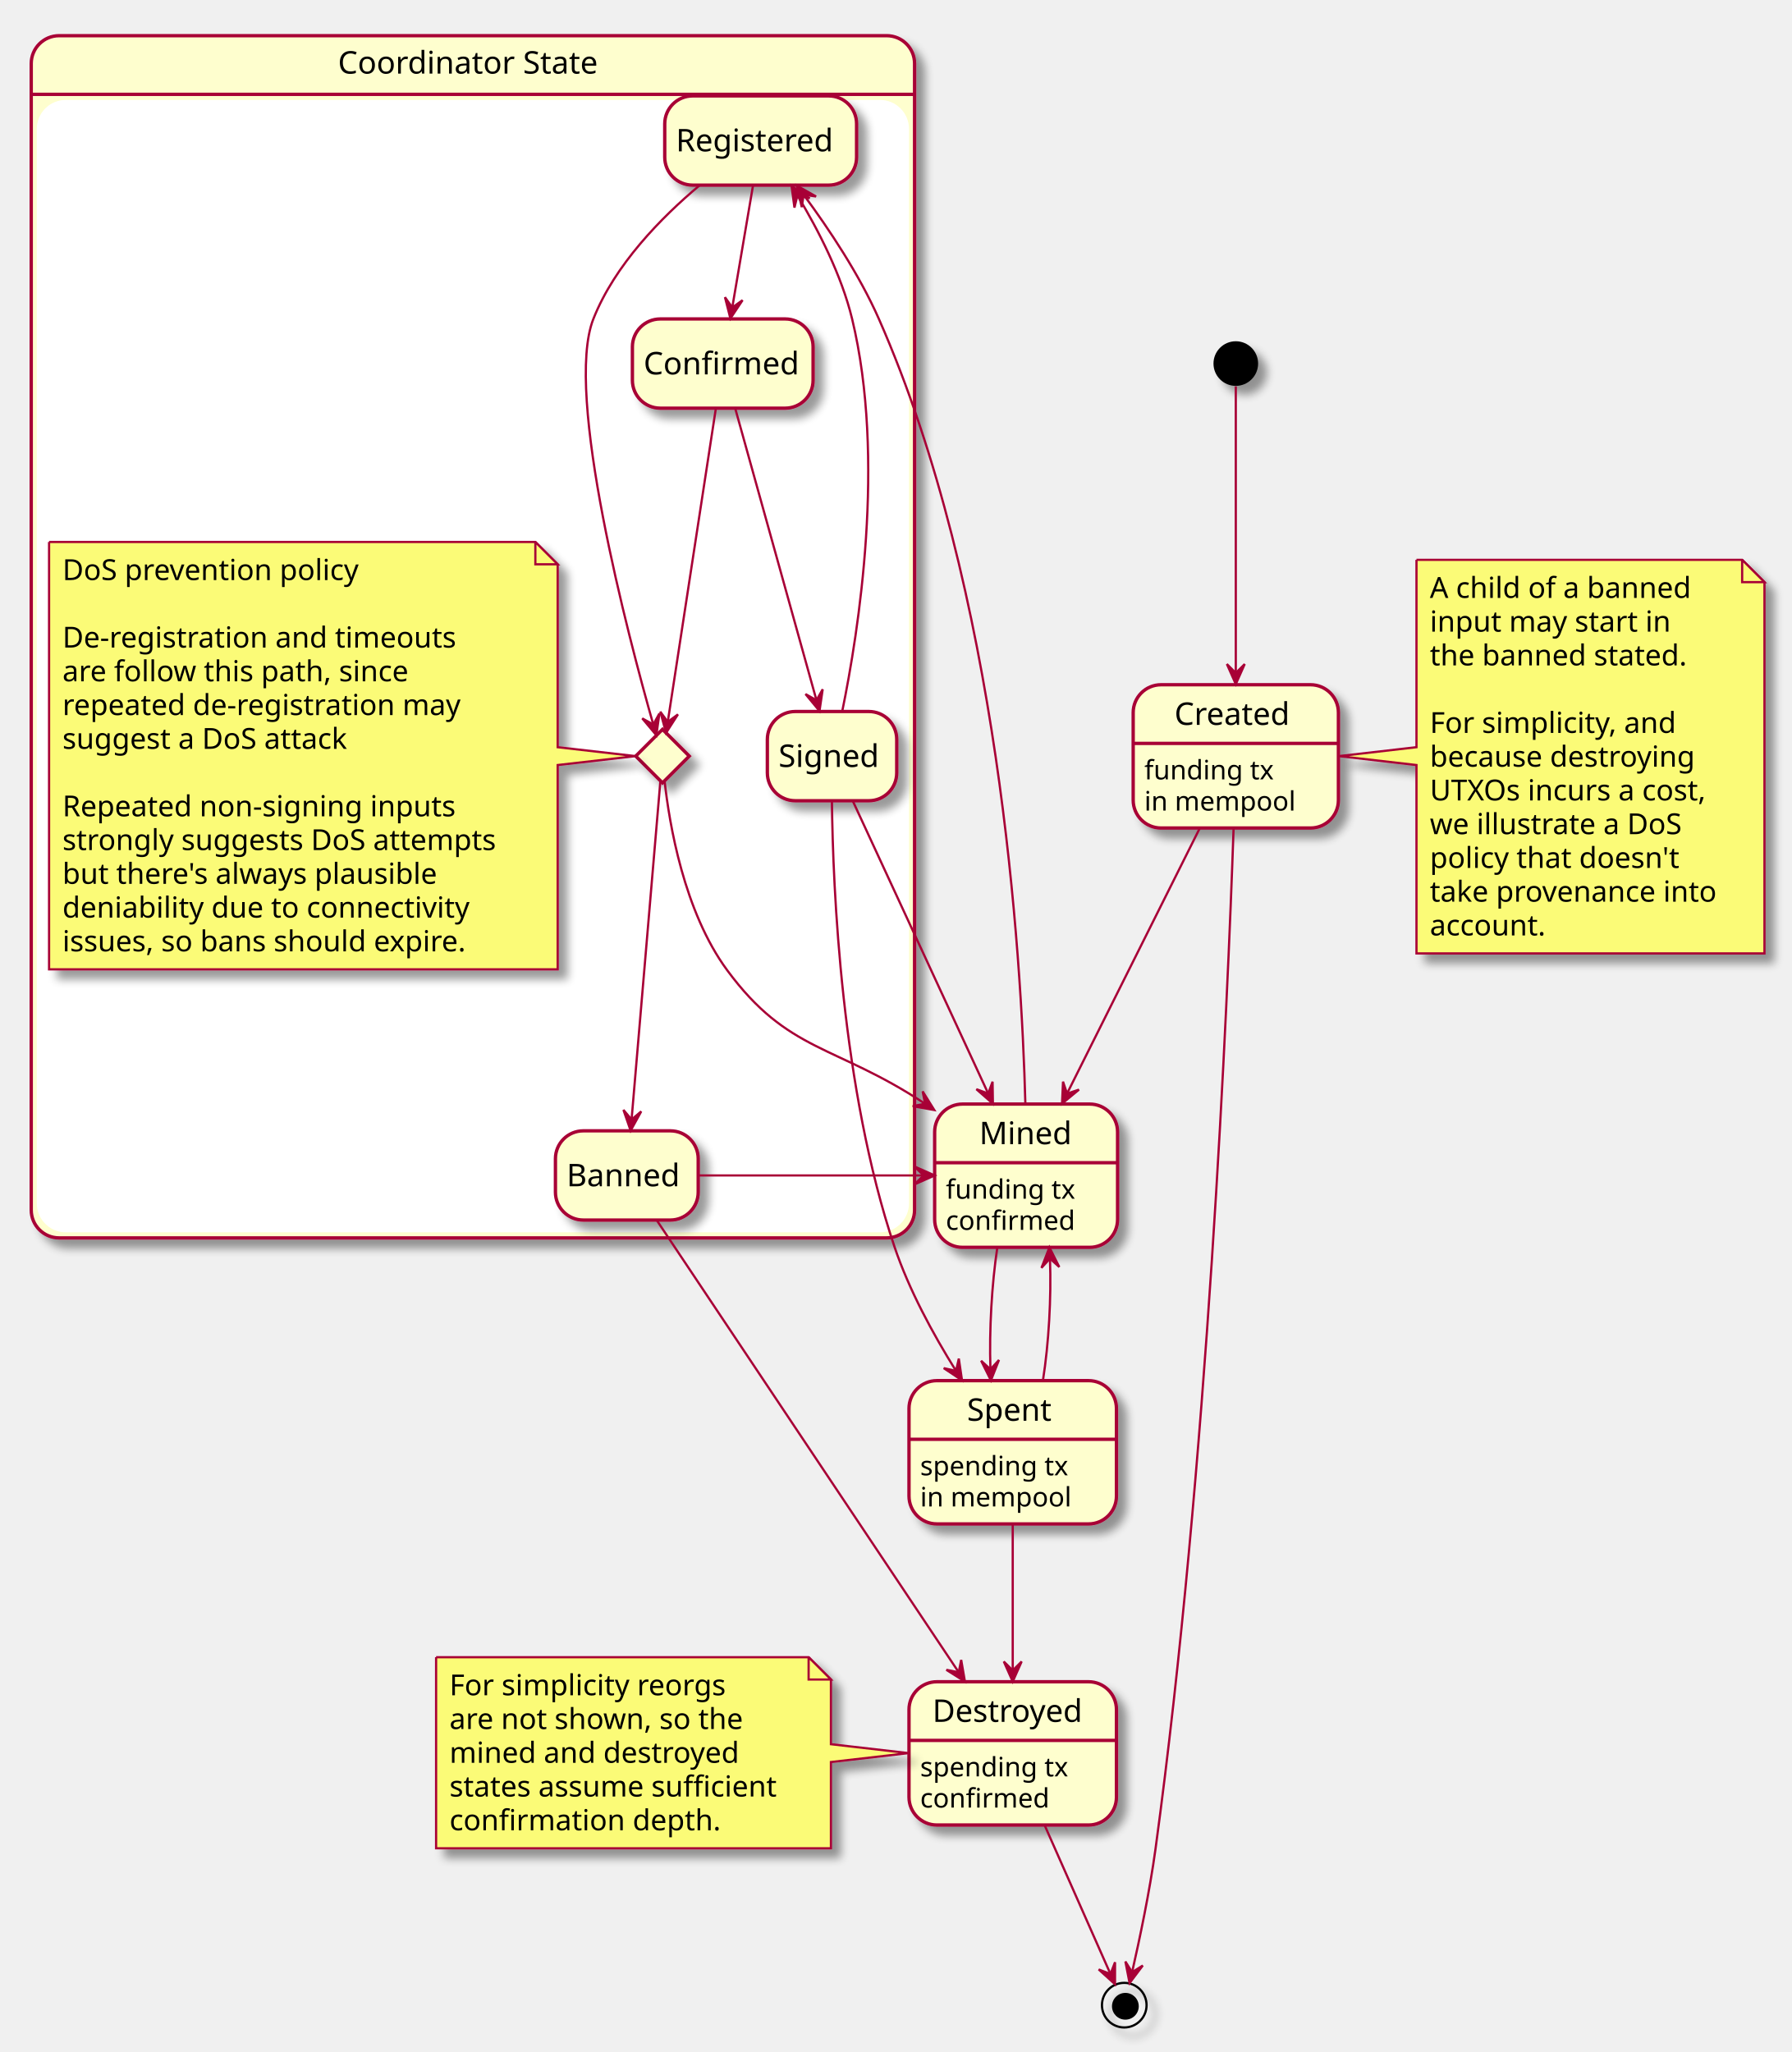
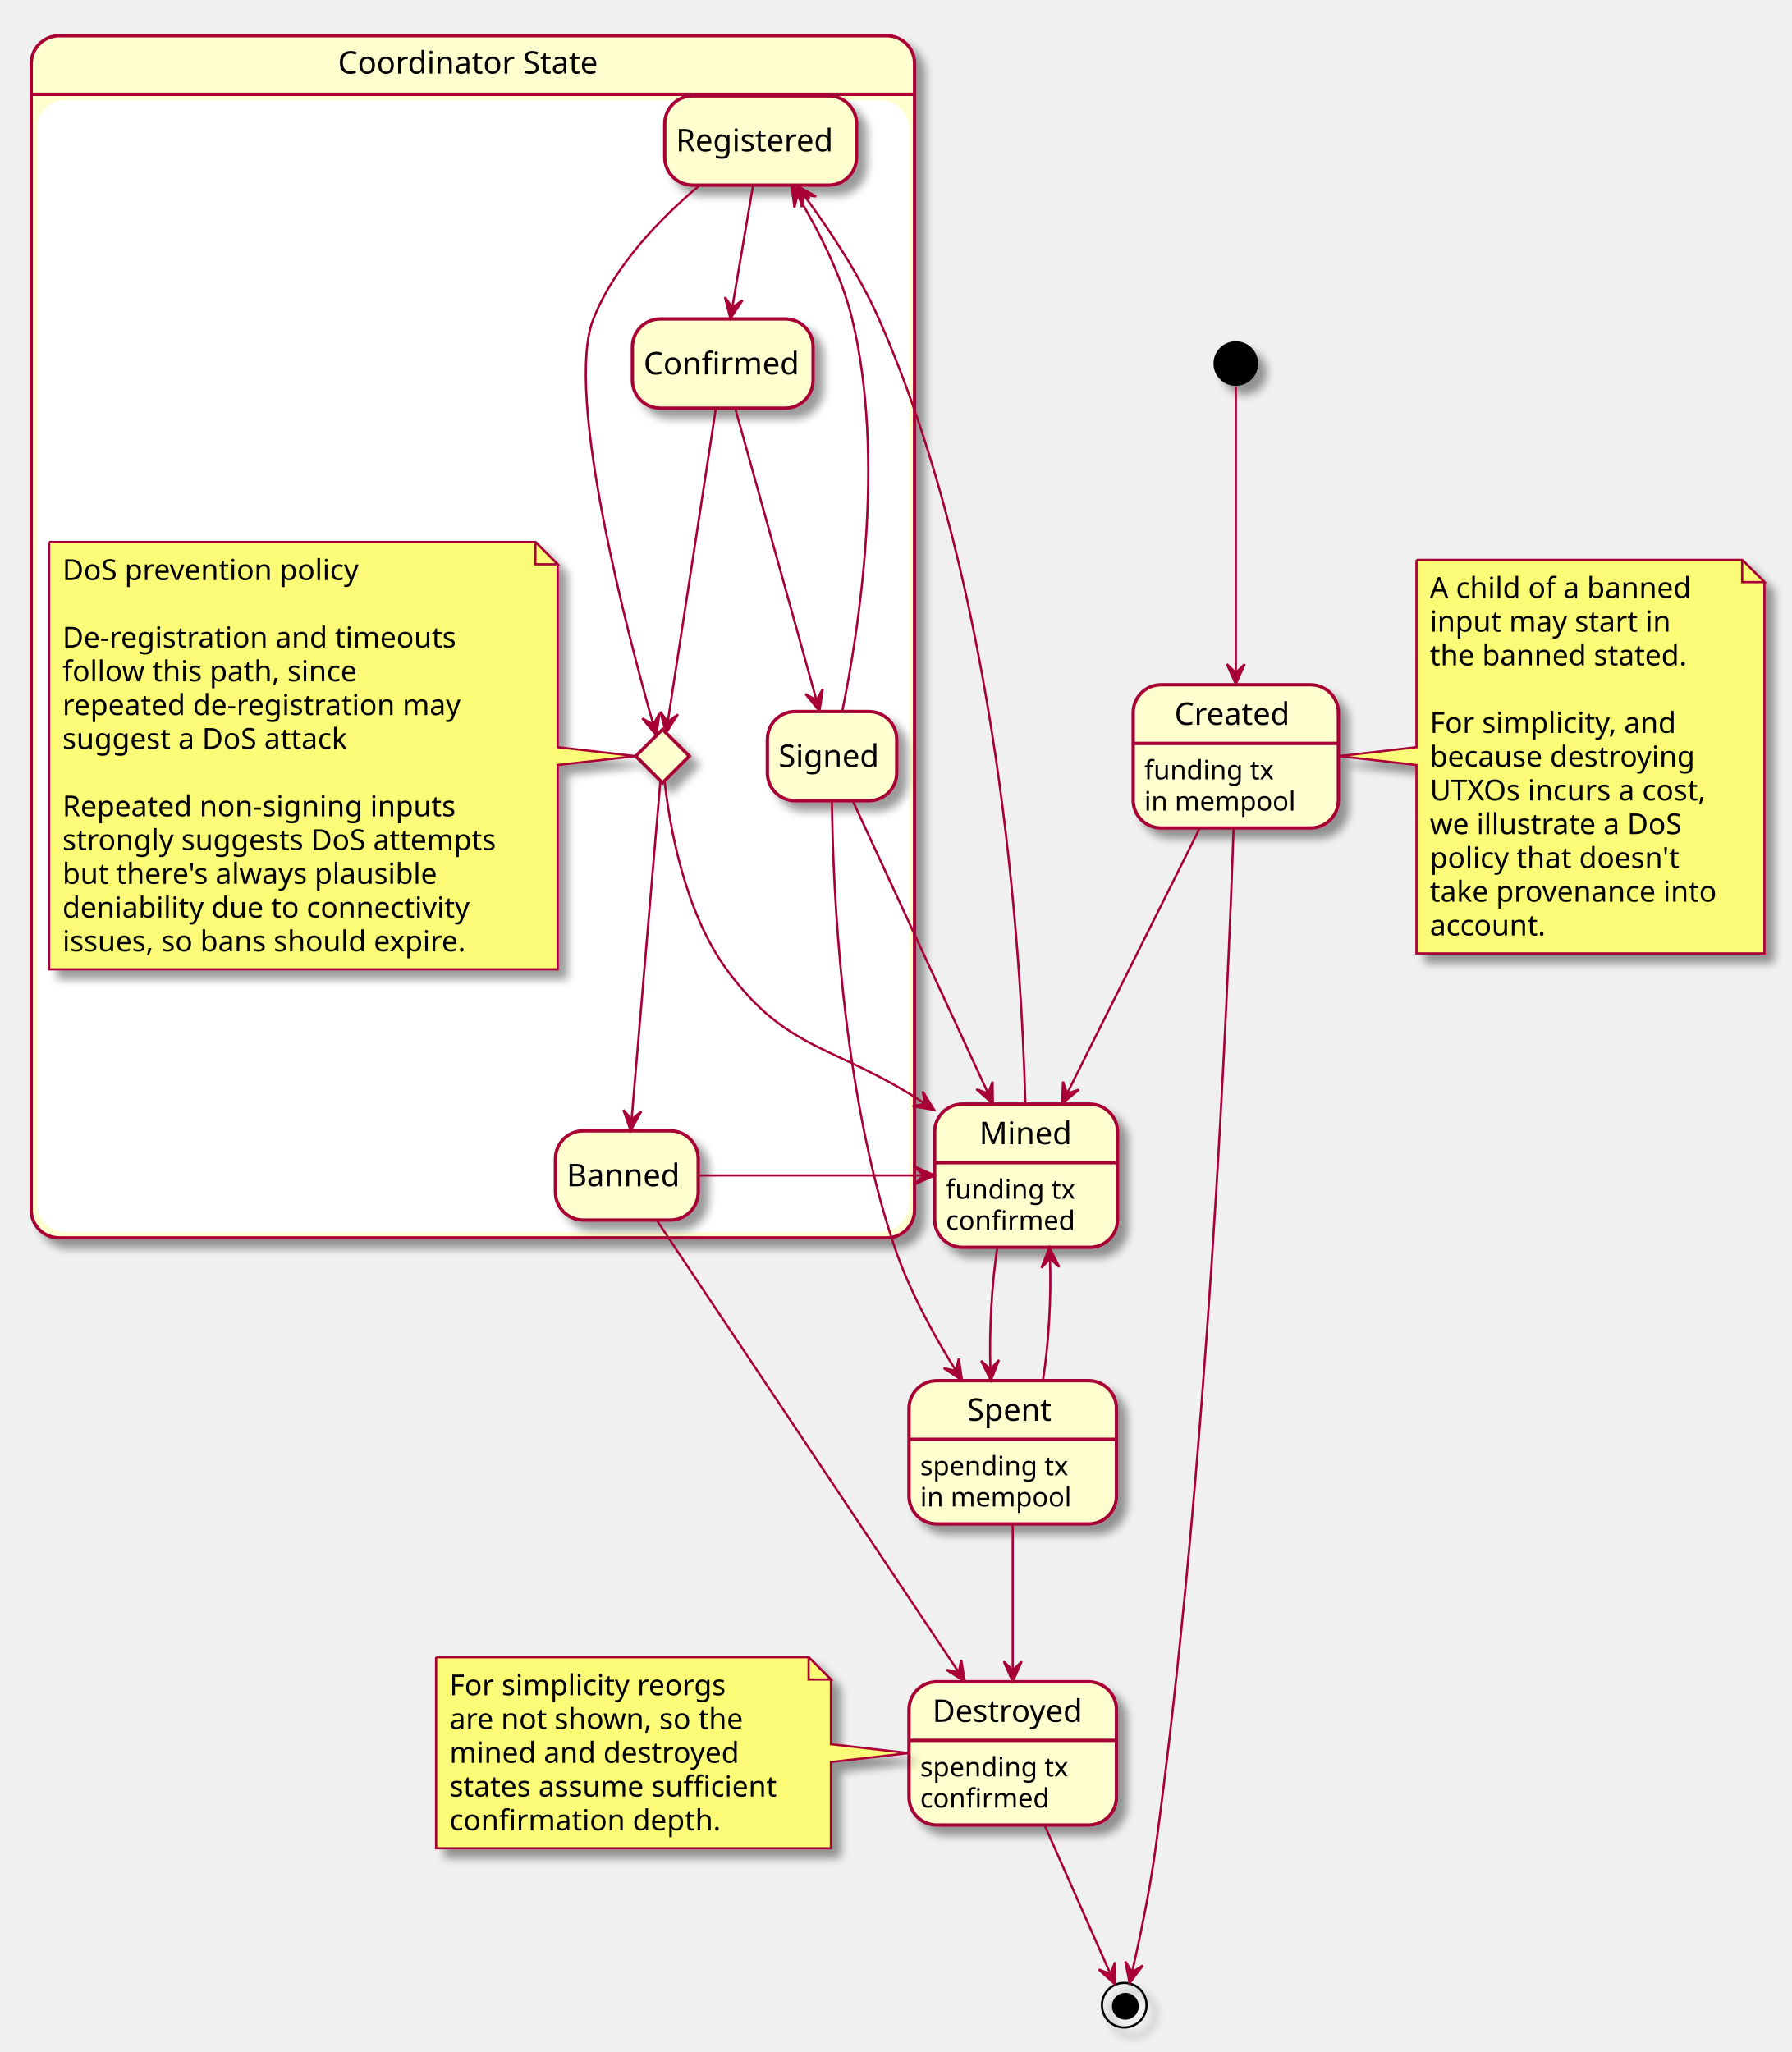
<svg xmlns="http://www.w3.org/2000/svg" contentScriptType="application/ecmascript" contentStyleType="text/css" height="920px" preserveAspectRatio="none" style="width:803px;height:920px;" version="1.1" viewBox="0 0 803 920" width="803px" zoomAndPan="magnify">
  <defs>
-     <filter height="300%" id="f1pp5778hdlaej" width="300%" x="-1" y="-1">
+     <filter height="300%" id="f17zqho4or7e3j" width="300%" x="-1" y="-1">
      <feGaussianBlur result="blurOut" stdDeviation="2.0" />
      <feColorMatrix in="blurOut" result="blurOut2" type="matrix" values="0 0 0 0 0 0 0 0 0 0 0 0 0 0 0 0 0 0 .4 0" />
      <feOffset dx="4.0" dy="4.0" in="blurOut2" result="blurOut3" />
      <feBlend in="SourceGraphic" in2="blurOut3" mode="normal" />
    </filter>
  </defs>
  <g>
-     <rect fill="#FEFECE" filter="url(#f1pp5778hdlaej)" height="539" rx="12.5" ry="12.5" style="stroke: #A80036; stroke-width: 1.5;" width="396" x="14" y="16" />
+     <rect fill="#FEFECE" filter="url(#f17zqho4or7e3j)" height="539" rx="12.5" ry="12.5" style="stroke: #A80036; stroke-width: 1.5;" width="396" x="14" y="16" />
    <rect fill="#FFFFFF" height="506.703" rx="12.5" ry="12.5" style="stroke: #FFFFFF; stroke-width: 1.0;" width="390" x="17" y="45.297" />
    <line style="stroke: #A80036; stroke-width: 1.5;" x1="14" x2="410" y1="42.297" y2="42.297" />
    <text fill="#000000" font-family="sans-serif" font-size="14" lengthAdjust="spacingAndGlyphs" textLength="121" x="151.5" y="32.995">Coordinator State</text>
-     <rect fill="#FEFECE" filter="url(#f1pp5778hdlaej)" height="40" rx="12.5" ry="12.5" style="stroke: #A80036; stroke-width: 1.5;" width="86" x="298" y="43" />
+     <rect fill="#FEFECE" filter="url(#f17zqho4or7e3j)" height="40" rx="12.5" ry="12.5" style="stroke: #A80036; stroke-width: 1.5;" width="86" x="298" y="43" />
    <text fill="#000000" font-family="sans-serif" font-size="14" lengthAdjust="spacingAndGlyphs" textLength="76" x="303" y="67.847">Registered</text>
-     <rect fill="#FEFECE" filter="url(#f1pp5778hdlaej)" height="40" rx="12.5" ry="12.5" style="stroke: #A80036; stroke-width: 1.5;" width="81" x="283.5" y="143" />
+     <rect fill="#FEFECE" filter="url(#f17zqho4or7e3j)" height="40" rx="12.5" ry="12.5" style="stroke: #A80036; stroke-width: 1.5;" width="81" x="283.5" y="143" />
    <text fill="#000000" font-family="sans-serif" font-size="14" lengthAdjust="spacingAndGlyphs" textLength="71" x="288.5" y="167.847">Confirmed</text>
-     <rect fill="#FEFECE" filter="url(#f1pp5778hdlaej)" height="40" rx="12.5" ry="12.5" style="stroke: #A80036; stroke-width: 1.5;" width="58" x="344" y="319" />
+     <rect fill="#FEFECE" filter="url(#f17zqho4or7e3j)" height="40" rx="12.5" ry="12.5" style="stroke: #A80036; stroke-width: 1.5;" width="58" x="344" y="319" />
    <text fill="#000000" font-family="sans-serif" font-size="14" lengthAdjust="spacingAndGlyphs" textLength="48" x="349" y="343.847">Signed</text>
-     <polygon fill="#FEFECE" filter="url(#f1pp5778hdlaej)" points="297,327,309,339,297,351,285,339,297,327" style="stroke: #A80036; stroke-width: 1.5;" />
-     <rect fill="#FEFECE" filter="url(#f1pp5778hdlaej)" height="40" rx="12.5" ry="12.5" style="stroke: #A80036; stroke-width: 1.5;" width="64" x="249" y="507" />
+     <polygon fill="#FEFECE" filter="url(#f17zqho4or7e3j)" points="297,327,309,339,297,351,285,339,297,327" style="stroke: #A80036; stroke-width: 1.5;" />
+     <rect fill="#FEFECE" filter="url(#f17zqho4or7e3j)" height="40" rx="12.5" ry="12.5" style="stroke: #A80036; stroke-width: 1.5;" width="64" x="249" y="507" />
    <text fill="#000000" font-family="sans-serif" font-size="14" lengthAdjust="spacingAndGlyphs" textLength="54" x="254" y="531.847">Banned</text>
-     <path d="M22,243 L22,434.594 A0,0 0 0 0 22,434.594 L250,434.594 A0,0 0 0 0 250,434.594 L250,343 L284.921,339 L250,335 L250,253 L240,243 L22,243 A0,0 0 0 0 22,243 " fill="#FBFB77" filter="url(#f1pp5778hdlaej)" style="stroke: #A80036; stroke-width: 1.0;" />
+     <path d="M22,243 L22,434.594 A0,0 0 0 0 22,434.594 L250,434.594 A0,0 0 0 0 250,434.594 L250,343 L284.921,339 L250,335 L250,253 L240,243 L22,243 A0,0 0 0 0 22,243 " fill="#FBFB77" filter="url(#f17zqho4or7e3j)" style="stroke: #A80036; stroke-width: 1.0;" />
    <path d="M240,243 L240,253 L250,253 L240,243 " fill="#FBFB77" style="stroke: #A80036; stroke-width: 1.0;" />
    <text fill="#000000" font-family="sans-serif" font-size="13" lengthAdjust="spacingAndGlyphs" textLength="139" x="28" y="260.067">DoS prevention policy</text>
    <text fill="#000000" font-family="sans-serif" font-size="13" lengthAdjust="spacingAndGlyphs" textLength="0" x="32" y="275.2" />
    <text fill="#000000" font-family="sans-serif" font-size="13" lengthAdjust="spacingAndGlyphs" textLength="185" x="28" y="290.332">De-registration and timeouts</text>
-     <text fill="#000000" font-family="sans-serif" font-size="13" lengthAdjust="spacingAndGlyphs" textLength="161" x="28" y="305.465">are follow this path, since</text>
+     <text fill="#000000" font-family="sans-serif" font-size="13" lengthAdjust="spacingAndGlyphs" textLength="136" x="28" y="305.465">follow this path, since</text>
    <text fill="#000000" font-family="sans-serif" font-size="13" lengthAdjust="spacingAndGlyphs" textLength="188" x="28" y="320.598">repeated de-registration may</text>
    <text fill="#000000" font-family="sans-serif" font-size="13" lengthAdjust="spacingAndGlyphs" textLength="138" x="28" y="335.731">suggest a DoS attack</text>
    <text fill="#000000" font-family="sans-serif" font-size="13" lengthAdjust="spacingAndGlyphs" textLength="0" x="32" y="350.864" />
    <text fill="#000000" font-family="sans-serif" font-size="13" lengthAdjust="spacingAndGlyphs" textLength="182" x="28" y="365.997">Repeated non-signing inputs</text>
    <text fill="#000000" font-family="sans-serif" font-size="13" lengthAdjust="spacingAndGlyphs" textLength="207" x="28" y="381.129">strongly suggests DoS attempts</text>
    <text fill="#000000" font-family="sans-serif" font-size="13" lengthAdjust="spacingAndGlyphs" textLength="175" x="28" y="396.262">but there's always plausible</text>
    <text fill="#000000" font-family="sans-serif" font-size="13" lengthAdjust="spacingAndGlyphs" textLength="189" x="28" y="411.395">deniability due to connectivity</text>
    <text fill="#000000" font-family="sans-serif" font-size="13" lengthAdjust="spacingAndGlyphs" textLength="191" x="28" y="426.528">issues, so bans should expire.</text>
-     <rect fill="#FEFECE" filter="url(#f1pp5778hdlaej)" height="64.234" rx="12.5" ry="12.5" style="stroke: #A80036; stroke-width: 1.5;" width="92" x="508" y="307" />
+     <rect fill="#FEFECE" filter="url(#f17zqho4or7e3j)" height="64.234" rx="12.5" ry="12.5" style="stroke: #A80036; stroke-width: 1.5;" width="92" x="508" y="307" />
    <line style="stroke: #A80036; stroke-width: 1.5;" x1="508" x2="600" y1="333.297" y2="333.297" />
    <text fill="#000000" font-family="sans-serif" font-size="14" lengthAdjust="spacingAndGlyphs" textLength="55" x="526.5" y="324.995">Created</text>
    <text fill="#000000" font-family="sans-serif" font-size="12" lengthAdjust="spacingAndGlyphs" textLength="62" x="513" y="349.435">funding tx</text>
    <text fill="#000000" font-family="sans-serif" font-size="12" lengthAdjust="spacingAndGlyphs" textLength="72" x="513" y="363.404">in mempool</text>
-     <path d="M635,251 L635,335 L600.271,339 L635,343 L635,427.461 A0,0 0 0 0 635,427.461 L791,427.461 A0,0 0 0 0 791,427.461 L791,261 L781,251 L635,251 A0,0 0 0 0 635,251 " fill="#FBFB77" filter="url(#f1pp5778hdlaej)" style="stroke: #A80036; stroke-width: 1.0;" />
+     <path d="M635,251 L635,335 L600.271,339 L635,343 L635,427.461 A0,0 0 0 0 635,427.461 L791,427.461 A0,0 0 0 0 791,427.461 L791,261 L781,251 L635,251 A0,0 0 0 0 635,251 " fill="#FBFB77" filter="url(#f17zqho4or7e3j)" style="stroke: #A80036; stroke-width: 1.0;" />
    <path d="M781,251 L781,261 L791,261 L781,251 " fill="#FBFB77" style="stroke: #A80036; stroke-width: 1.0;" />
    <text fill="#000000" font-family="sans-serif" font-size="13" lengthAdjust="spacingAndGlyphs" textLength="122" x="641" y="268.067">A child of a banned</text>
    <text fill="#000000" font-family="sans-serif" font-size="13" lengthAdjust="spacingAndGlyphs" textLength="113" x="641" y="283.2">input may start in</text>
    <text fill="#000000" font-family="sans-serif" font-size="13" lengthAdjust="spacingAndGlyphs" textLength="122" x="641" y="298.332">the banned stated.</text>
    <text fill="#000000" font-family="sans-serif" font-size="13" lengthAdjust="spacingAndGlyphs" textLength="0" x="645" y="313.465" />
    <text fill="#000000" font-family="sans-serif" font-size="13" lengthAdjust="spacingAndGlyphs" textLength="115" x="641" y="328.598">For simplicity, and</text>
    <text fill="#000000" font-family="sans-serif" font-size="13" lengthAdjust="spacingAndGlyphs" textLength="125" x="641" y="343.731">because destroying</text>
    <text fill="#000000" font-family="sans-serif" font-size="13" lengthAdjust="spacingAndGlyphs" textLength="131" x="641" y="358.864">UTXOs incurs a cost,</text>
    <text fill="#000000" font-family="sans-serif" font-size="13" lengthAdjust="spacingAndGlyphs" textLength="119" x="641" y="373.997">we illustrate a DoS</text>
    <text fill="#000000" font-family="sans-serif" font-size="13" lengthAdjust="spacingAndGlyphs" textLength="117" x="641" y="389.129">policy that doesn't</text>
    <text fill="#000000" font-family="sans-serif" font-size="13" lengthAdjust="spacingAndGlyphs" textLength="135" x="641" y="404.262">take provenance into</text>
    <text fill="#000000" font-family="sans-serif" font-size="13" lengthAdjust="spacingAndGlyphs" textLength="55" x="641" y="419.395">account.</text>
-     <rect fill="#FEFECE" filter="url(#f1pp5778hdlaej)" height="64.234" rx="12.5" ry="12.5" style="stroke: #A80036; stroke-width: 1.5;" width="82" x="419" y="495" />
+     <rect fill="#FEFECE" filter="url(#f17zqho4or7e3j)" height="64.234" rx="12.5" ry="12.5" style="stroke: #A80036; stroke-width: 1.5;" width="82" x="419" y="495" />
    <line style="stroke: #A80036; stroke-width: 1.5;" x1="419" x2="501" y1="521.297" y2="521.297" />
    <text fill="#000000" font-family="sans-serif" font-size="14" lengthAdjust="spacingAndGlyphs" textLength="42" x="439" y="512.995">Mined</text>
    <text fill="#000000" font-family="sans-serif" font-size="12" lengthAdjust="spacingAndGlyphs" textLength="62" x="424" y="537.436">funding tx</text>
    <text fill="#000000" font-family="sans-serif" font-size="12" lengthAdjust="spacingAndGlyphs" textLength="62" x="424" y="551.404">confirmed</text>
-     <rect fill="#FEFECE" filter="url(#f1pp5778hdlaej)" height="64.234" rx="12.5" ry="12.5" style="stroke: #A80036; stroke-width: 1.5;" width="93" x="407.5" y="754" />
+     <rect fill="#FEFECE" filter="url(#f17zqho4or7e3j)" height="64.234" rx="12.5" ry="12.5" style="stroke: #A80036; stroke-width: 1.5;" width="93" x="407.5" y="754" />
    <line style="stroke: #A80036; stroke-width: 1.5;" x1="407.5" x2="500.5" y1="780.297" y2="780.297" />
    <text fill="#000000" font-family="sans-serif" font-size="14" lengthAdjust="spacingAndGlyphs" textLength="72" x="418" y="771.995">Destroyed</text>
    <text fill="#000000" font-family="sans-serif" font-size="12" lengthAdjust="spacingAndGlyphs" textLength="73" x="412.5" y="796.436">spending tx</text>
    <text fill="#000000" font-family="sans-serif" font-size="12" lengthAdjust="spacingAndGlyphs" textLength="62" x="412.5" y="810.404">confirmed</text>
-     <path d="M195.5,743 L195.5,828.664 A0,0 0 0 0 195.5,828.664 L372.5,828.664 A0,0 0 0 0 372.5,828.664 L372.5,790 L407.289,786 L372.5,782 L372.5,753 L362.5,743 L195.5,743 A0,0 0 0 0 195.5,743 " fill="#FBFB77" filter="url(#f1pp5778hdlaej)" style="stroke: #A80036; stroke-width: 1.0;" />
+     <path d="M195.5,743 L195.5,828.664 A0,0 0 0 0 195.5,828.664 L372.5,828.664 A0,0 0 0 0 372.5,828.664 L372.5,790 L407.289,786 L372.5,782 L372.5,753 L362.5,743 L195.5,743 A0,0 0 0 0 195.5,743 " fill="#FBFB77" filter="url(#f17zqho4or7e3j)" style="stroke: #A80036; stroke-width: 1.0;" />
    <path d="M362.5,743 L362.5,753 L372.5,753 L362.5,743 " fill="#FBFB77" style="stroke: #A80036; stroke-width: 1.0;" />
    <text fill="#000000" font-family="sans-serif" font-size="13" lengthAdjust="spacingAndGlyphs" textLength="128" x="201.5" y="760.067">For simplicity reorgs</text>
    <text fill="#000000" font-family="sans-serif" font-size="13" lengthAdjust="spacingAndGlyphs" textLength="138" x="201.5" y="775.2">are not shown, so the</text>
    <text fill="#000000" font-family="sans-serif" font-size="13" lengthAdjust="spacingAndGlyphs" textLength="136" x="201.5" y="790.332">mined and destroyed</text>
    <text fill="#000000" font-family="sans-serif" font-size="13" lengthAdjust="spacingAndGlyphs" textLength="156" x="201.5" y="805.465">states assume sufficient</text>
    <text fill="#000000" font-family="sans-serif" font-size="13" lengthAdjust="spacingAndGlyphs" textLength="125" x="201.5" y="820.598">confirmation depth.</text>
-     <rect fill="#FEFECE" filter="url(#f1pp5778hdlaej)" height="64.234" rx="12.5" ry="12.5" style="stroke: #A80036; stroke-width: 1.5;" width="93" x="407.5" y="619" />
+     <rect fill="#FEFECE" filter="url(#f17zqho4or7e3j)" height="64.234" rx="12.5" ry="12.5" style="stroke: #A80036; stroke-width: 1.5;" width="93" x="407.5" y="619" />
    <line style="stroke: #A80036; stroke-width: 1.5;" x1="407.5" x2="500.5" y1="645.297" y2="645.297" />
    <text fill="#000000" font-family="sans-serif" font-size="14" lengthAdjust="spacingAndGlyphs" textLength="41" x="433.5" y="636.995">Spent</text>
    <text fill="#000000" font-family="sans-serif" font-size="12" lengthAdjust="spacingAndGlyphs" textLength="73" x="412.5" y="661.436">spending tx</text>
    <text fill="#000000" font-family="sans-serif" font-size="12" lengthAdjust="spacingAndGlyphs" textLength="72" x="412.5" y="675.404">in mempool</text>
-     <ellipse cx="554" cy="163" fill="#000000" filter="url(#f1pp5778hdlaej)" rx="10" ry="10" style="stroke: none; stroke-width: 1.0;" />
-     <ellipse cx="504" cy="899" fill="none" filter="url(#f1pp5778hdlaej)" rx="10" ry="10" style="stroke: #000000; stroke-width: 1.0;" />
+     <ellipse cx="554" cy="163" fill="#000000" filter="url(#f17zqho4or7e3j)" rx="10" ry="10" style="stroke: none; stroke-width: 1.0;" />
+     <ellipse cx="504" cy="899" fill="none" filter="url(#f17zqho4or7e3j)" rx="10" ry="10" style="stroke: #000000; stroke-width: 1.0;" />
    <ellipse cx="504.5" cy="899.5" fill="#000000" rx="6" ry="6" style="stroke: none; stroke-width: 1.0;" />
    <path d="M337.56,83.237 C334.887,98.96 331.164,120.856 328.296,137.73 " fill="none" id="ireg-cconf" style="stroke: #A80036; stroke-width: 1.0;" />
    <polygon fill="#A80036" points="327.435,142.794,332.887,134.591,328.273,137.864,325,133.25,327.435,142.794" style="stroke: #A80036; stroke-width: 1.0;" />
    <path d="M329.621,183.189 C338.606,215.462 356.186,278.607 365.982,313.794 " fill="none" id="cconf-signed" style="stroke: #A80036; stroke-width: 1.0;" />
    <polygon fill="#A80036" points="367.369,318.776,368.809,309.033,366.028,313.959,361.102,311.178,367.369,318.776" style="stroke: #A80036; stroke-width: 1.0;" />
    <path d="M320.903,183.189 C315.456,218.697 304.275,291.577 299.382,323.473 " fill="none" id="cconf-nc" style="stroke: #A80036; stroke-width: 1.0;" />
    <polygon fill="#A80036" points="298.598,328.583,303.917,320.293,299.356,323.64,296.009,319.08,298.598,328.583" style="stroke: #A80036; stroke-width: 1.0;" />
    <path d="M377.572,318.897 C384.936,282.998 397.143,205.749 382,143 C377.255,123.339 366.808,103.083 357.647,87.872 " fill="none" id="signed-ireg" style="stroke: #A80036; stroke-width: 1.0;" />
    <polygon fill="#A80036" points="354.853,83.32,356.151,93.083,357.468,87.581,362.97,88.898,354.853,83.32" style="stroke: #A80036; stroke-width: 1.0;" />
    <path d="M313.666,83.066 C296.396,97.54 275.591,118.746 266,143 C252.784,176.42 281.699,285.546 292.851,324.785 " fill="none" id="ireg-nc" style="stroke: #A80036; stroke-width: 1.0;" />
    <polygon fill="#A80036" points="294.241,329.635,295.607,319.881,292.864,324.828,287.917,322.084,294.241,329.635" style="stroke: #A80036; stroke-width: 1.0;" />
    <path d="M459.668,494.902 C457.877,427.016 447.803,265.1 394,143 C385.219,123.072 371.588,102.638 360.348,87.41 " fill="none" id="mined-ireg" style="stroke: #A80036; stroke-width: 1.0;" />
    <polygon fill="#A80036" points="357.248,83.257,359.427,92.862,360.239,87.264,365.838,88.076,357.248,83.257" style="stroke: #A80036; stroke-width: 1.0;" />
    <path d="M372.939,359.005 C373.38,398.368 377.176,488.206 401,559 C407.502,578.322 418.279,598.121 428.423,614.378 " fill="none" id="signed-spent" style="stroke: #A80036; stroke-width: 1.0;" />
    <polygon fill="#A80036" points="431.263,618.866,429.83,609.122,428.589,614.641,423.07,613.4,431.263,618.866" style="stroke: #A80036; stroke-width: 1.0;" />
    <path d="M382.31,359.119 C396.759,390.341 424.801,450.937 442.947,490.149 " fill="none" id="signed-mined" style="stroke: #A80036; stroke-width: 1.0;" />
    <polygon fill="#A80036" points="445.109,494.822,444.959,484.974,443.009,490.284,437.699,488.334,445.109,494.822" style="stroke: #A80036; stroke-width: 1.0;" />
    <path d="M296.047,350.197 C293.531,379.762 286.662,460.475 283.142,501.836 " fill="none" id="nc-banned" style="stroke: #A80036; stroke-width: 1.0;" />
    <polygon fill="#A80036" points="282.709,506.92,287.458,498.291,283.133,501.938,279.487,497.613,282.709,506.92" style="stroke: #A80036; stroke-width: 1.0;" />
    <path d="M297.939,350.146 C300.038,369.233 306.571,408.658 326,435 C353.321,472.042 374.263,468.177 414.369,494.644 " fill="none" id="nc-mined" style="stroke: #A80036; stroke-width: 1.0;" />
    <polygon fill="#A80036" points="418.83,497.662,413.616,489.306,414.689,494.861,409.134,495.933,418.83,497.662" style="stroke: #A80036; stroke-width: 1.0;" />
    <path d="M313.164,527 C346.648,527 380.132,527 413.615,527 " fill="none" id="banned-mined" style="stroke: #A80036; stroke-width: 1.0;" />
    <polygon fill="#A80036" points="418.989,527,409.989,523,413.989,527,409.989,531,418.989,527" style="stroke: #A80036; stroke-width: 1.0;" />
    <path d="M294.575,547.323 C323.765,591.023 392.839,694.435 429.752,749.697 " fill="none" id="banned-destroyed" style="stroke: #A80036; stroke-width: 1.0;" />
    <polygon fill="#A80036" points="432.57,753.917,430.897,744.211,429.793,749.759,424.245,748.654,432.57,753.917" style="stroke: #A80036; stroke-width: 1.0;" />
    <path d="M554,173.223 C554,197.657 554,260.448 554,301.356 " fill="none" id="*start-created" style="stroke: #A80036; stroke-width: 1.0;" />
    <polygon fill="#A80036" points="554,306.728,558,297.728,554,301.728,550,297.728,554,306.728" style="stroke: #A80036; stroke-width: 1.0;" />
    <path d="M537.841,371.318 C521.313,404.374 495.675,455.65 478.382,490.235 " fill="none" id="created-mined" style="stroke: #A80036; stroke-width: 1.0;" />
    <polygon fill="#A80036" points="476.105,494.789,483.708,488.528,478.341,490.317,476.552,484.951,476.105,494.789" style="stroke: #A80036; stroke-width: 1.0;" />
    <path d="M447.095,559.256 C444.586,575.904 443.444,596.302 443.998,613.633 " fill="none" id="mined-spent" style="stroke: #A80036; stroke-width: 1.0;" />
    <polygon fill="#A80036" points="444.225,618.906,447.834,609.742,444.01,613.91,439.842,610.086,444.225,618.906" style="stroke: #A80036; stroke-width: 1.0;" />
    <path d="M467.547,618.906 C470.166,602.282 471.327,581.886 470.703,564.535 " fill="none" id="spent-mined" style="stroke: #A80036; stroke-width: 1.0;" />
    <polygon fill="#A80036" points="470.451,559.256,466.884,568.436,470.689,564.25,474.875,568.055,470.451,559.256" style="stroke: #A80036; stroke-width: 1.0;" />
    <path d="M454,683.336 C454,703.039 454,728.289 454,748.817 " fill="none" id="spent-destroyed" style="stroke: #A80036; stroke-width: 1.0;" />
    <polygon fill="#A80036" points="454,753.928,458,744.928,454,748.928,450,744.928,454,753.928" style="stroke: #A80036; stroke-width: 1.0;" />
    <path d="M553.015,371.249 C550.313,449.847 541.368,657.428 518,829 C515.401,848.08 510.8,869.785 507.584,883.901 " fill="none" id="created-*end" style="stroke: #A80036; stroke-width: 1.0;" />
    <polygon fill="#A80036" points="506.385,889.097,512.307,881.227,507.509,884.225,504.512,879.428,506.385,889.097" style="stroke: #A80036; stroke-width: 1.0;" />
    <path d="M468.194,818.079 C477.928,840.076 490.367,868.189 497.729,884.827 " fill="none" id="destroyed-*end" style="stroke: #A80036; stroke-width: 1.0;" />
    <polygon fill="#A80036" points="499.842,889.602,499.858,879.754,497.818,885.03,492.542,882.991,499.842,889.602" style="stroke: #A80036; stroke-width: 1.0;" />
  </g>
</svg>
